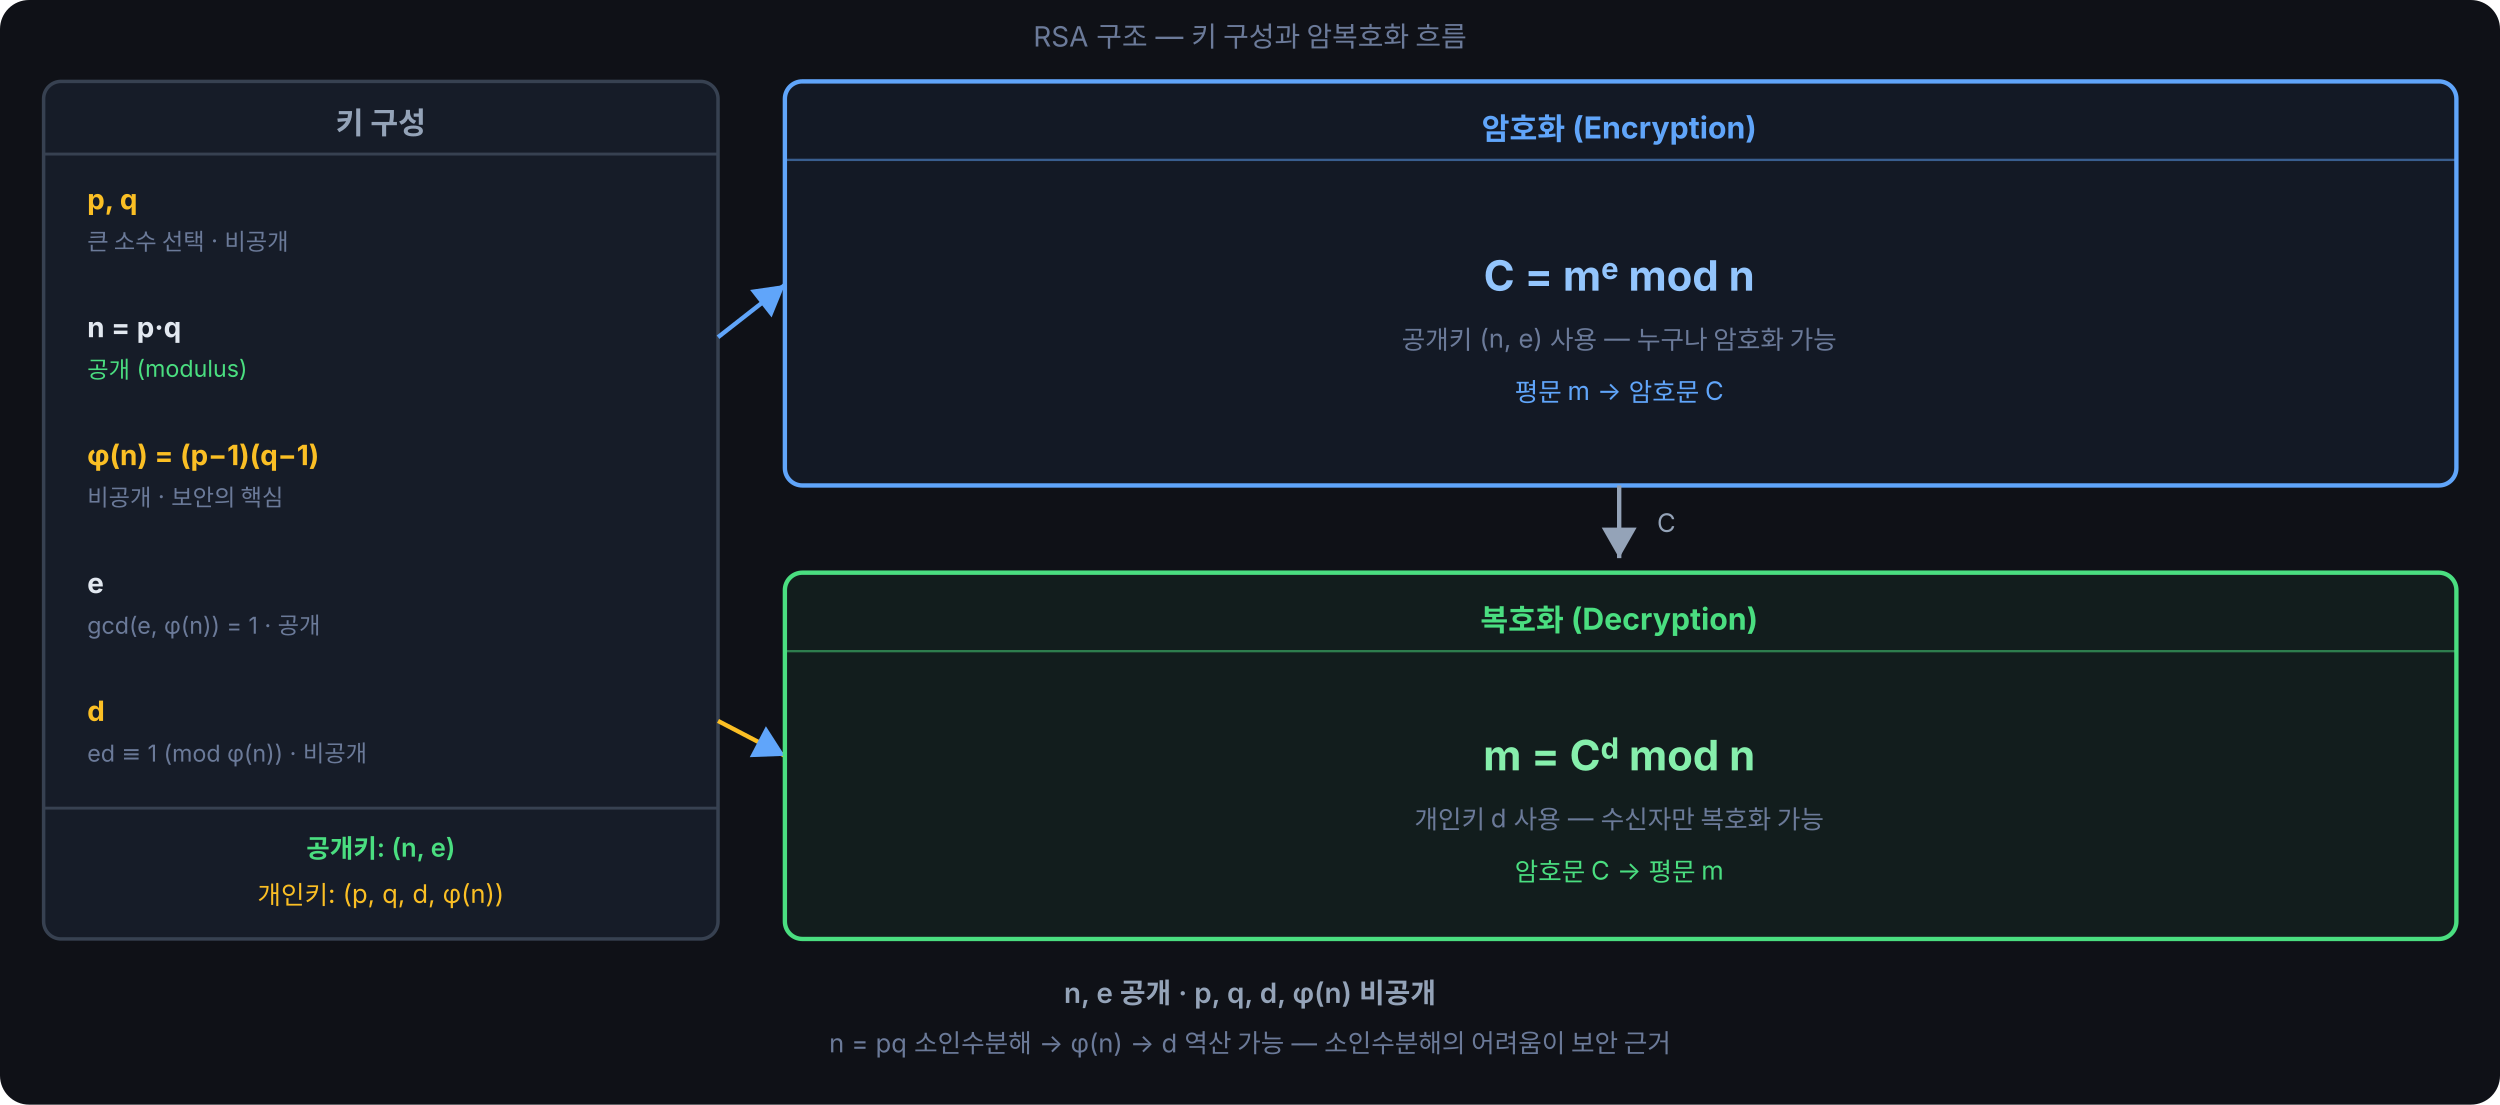
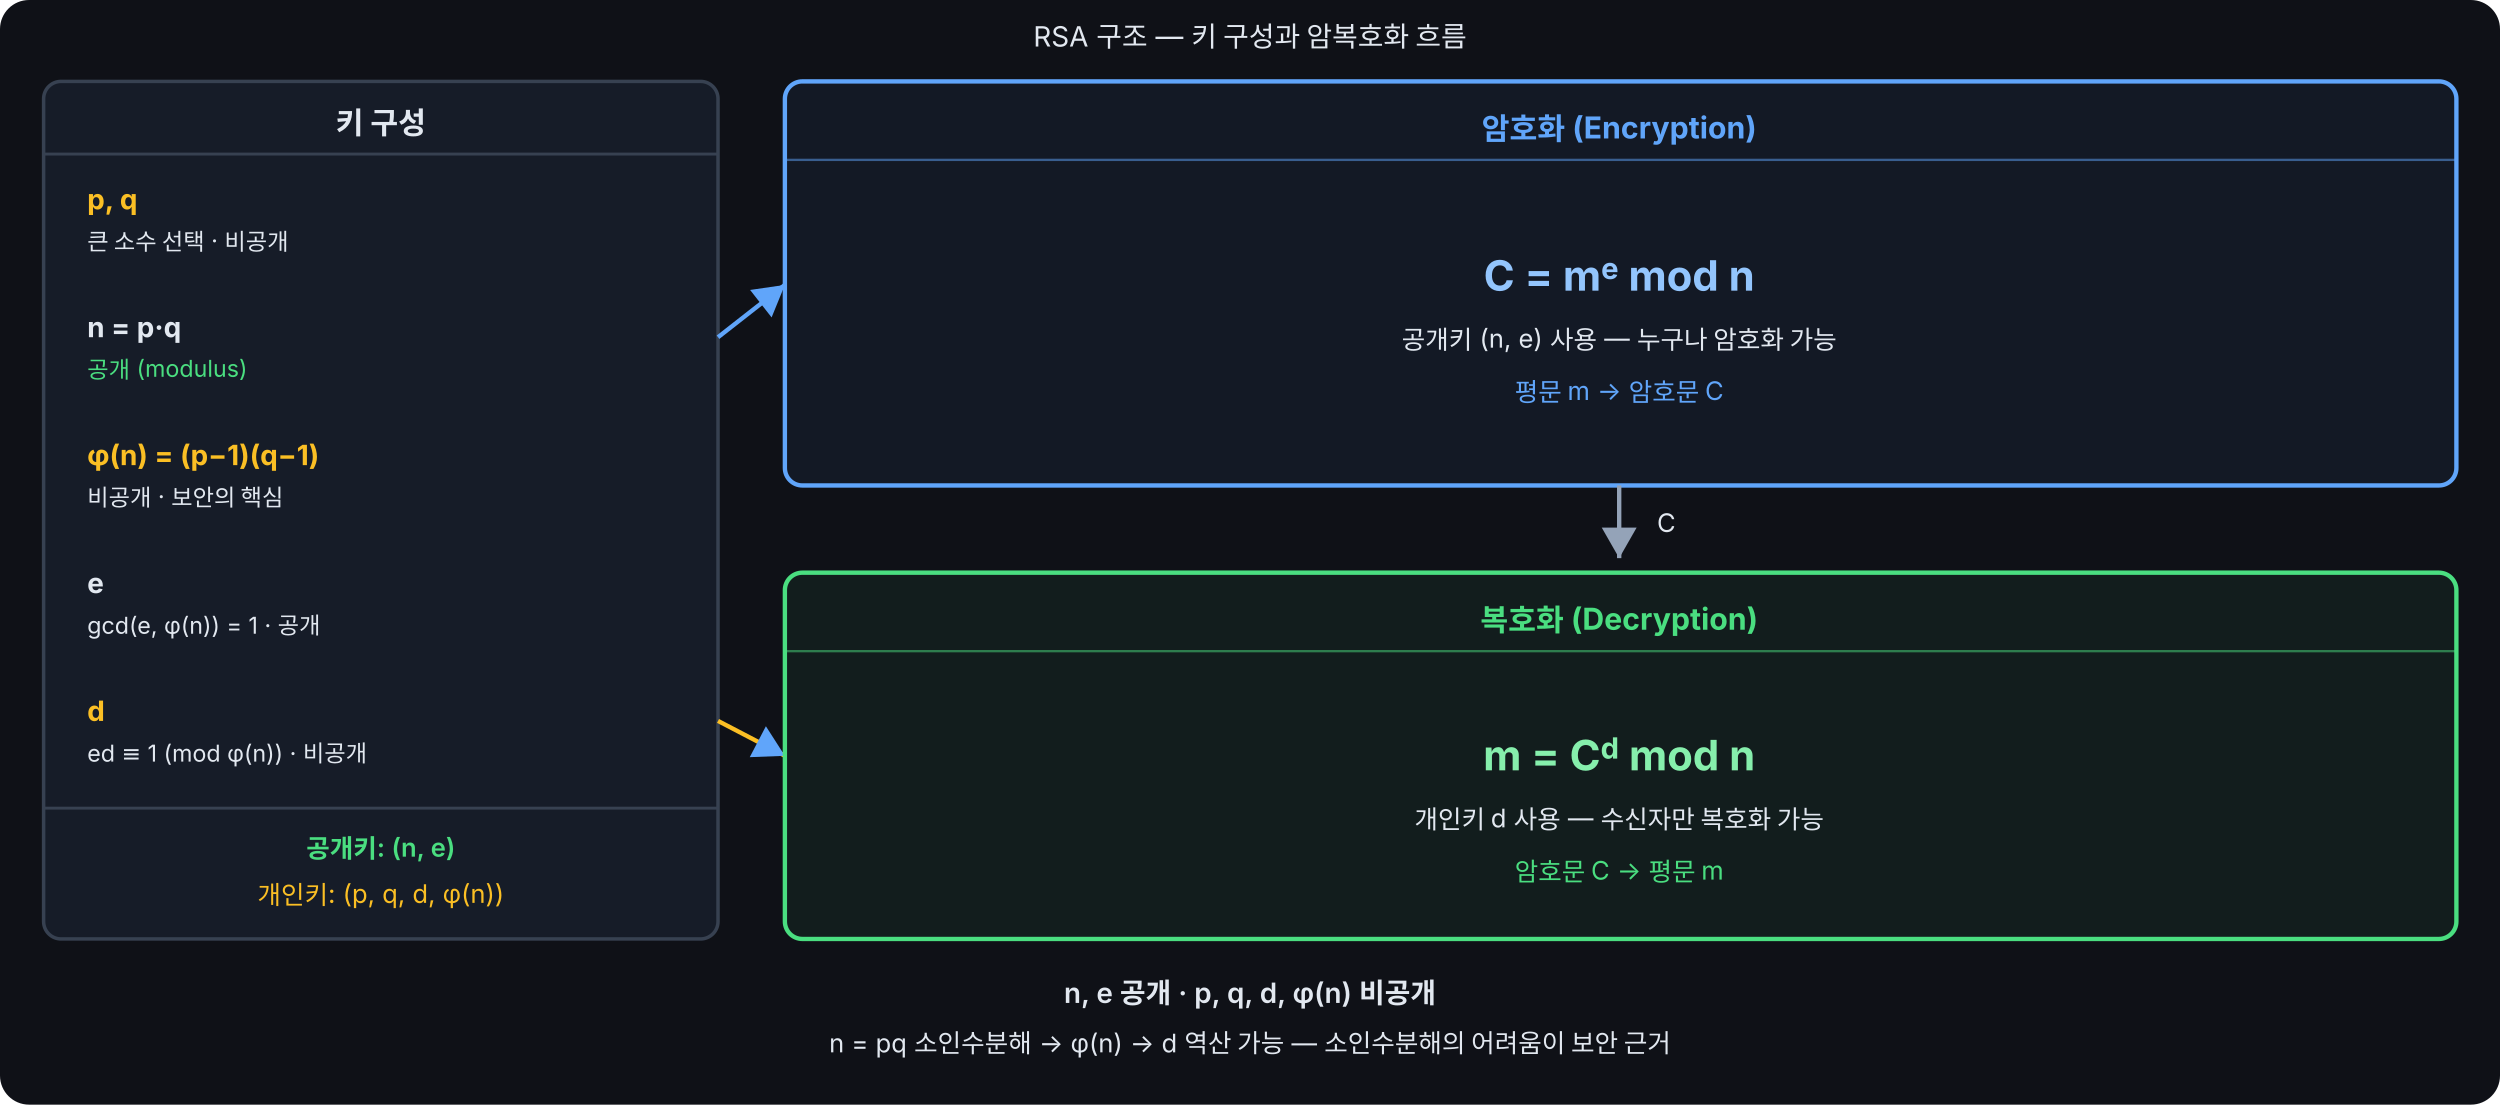
<svg xmlns="http://www.w3.org/2000/svg" viewBox="0 0 860 380" width="1290" height="570">
  <rect width="860" height="380" fill="#0f1117" rx="10" />
-   <text x="430" y="16" text-anchor="middle" font-family="system-ui,-apple-system,sans-serif" font-size="9.6" fill="#6b7a99">RSA 구조 — 키 구성과 암복호화 흐름</text>
+   <text x="430" y="16" text-anchor="middle" font-family="system-ui,-apple-system,sans-serif" font-size="9.6" fill="#e2e8f0">RSA 구조 — 키 구성과 암복호화 흐름</text>
  <defs>
    <marker id="arr-blue" markerWidth="8" markerHeight="8" refX="7" refY="4" orient="auto">
      <polygon points="0,0 7,4 0,8" fill="#60a5fa" />
    </marker>
    <marker id="arr-gray" markerWidth="8" markerHeight="8" refX="7" refY="4" orient="auto">
      <polygon points="0,0 7,4 0,8" fill="#94a3b8" />
    </marker>
  </defs>
  <rect x="15" y="28" width="232" height="295" rx="6" fill="rgba(30,41,59,0.5)" stroke="#374151" stroke-width="1.2" />
-   <text x="131" y="46" text-anchor="middle" font-family="system-ui,-apple-system,sans-serif" font-size="10.4" font-weight="700" fill="#94a3b8">키 구성</text>
+   <text x="131" y="46" text-anchor="middle" font-family="system-ui,-apple-system,sans-serif" font-size="10.4" font-weight="700" fill="#e2e8f0">키 구성</text>
  <line x1="15" y1="53" x2="247" y2="53" stroke="#374151" stroke-width="1" />
  <text x="30" y="72" font-family="system-ui,-apple-system,sans-serif" font-size="9.6" font-weight="700" fill="#fbbf24">p, q</text>
-   <text x="30" y="86" font-family="system-ui,-apple-system,sans-serif" font-size="8" fill="#6b7a99">큰 소수 선택 · 비공개</text>
+   <text x="30" y="86" font-family="system-ui,-apple-system,sans-serif" font-size="8" fill="#e2e8f0">큰 소수 선택 · 비공개</text>
  <text x="30" y="116" font-family="system-ui,-apple-system,sans-serif" font-size="9.6" font-weight="700" fill="#e2e8f0">n = p·q</text>
  <text x="30" y="130" font-family="system-ui,-apple-system,sans-serif" font-size="8" fill="#4ade80">공개 (modulus)</text>
  <text x="30" y="160" font-family="system-ui,-apple-system,sans-serif" font-size="9.6" font-weight="700" fill="#fbbf24">φ(n) = (p−1)(q−1)</text>
-   <text x="30" y="174" font-family="system-ui,-apple-system,sans-serif" font-size="8" fill="#6b7a99">비공개 · 보안의 핵심</text>
+   <text x="30" y="174" font-family="system-ui,-apple-system,sans-serif" font-size="8" fill="#e2e8f0">비공개 · 보안의 핵심</text>
  <text x="30" y="204" font-family="system-ui,-apple-system,sans-serif" font-size="9.6" font-weight="700" fill="#e2e8f0">e</text>
-   <text x="30" y="218" font-family="system-ui,-apple-system,sans-serif" font-size="8" fill="#6b7a99">gcd(e, φ(n)) = 1 · 공개</text>
+   <text x="30" y="218" font-family="system-ui,-apple-system,sans-serif" font-size="8" fill="#e2e8f0">gcd(e, φ(n)) = 1 · 공개</text>
  <text x="30" y="248" font-family="system-ui,-apple-system,sans-serif" font-size="9.6" font-weight="700" fill="#fbbf24">d</text>
-   <text x="30" y="262" font-family="system-ui,-apple-system,sans-serif" font-size="8" fill="#6b7a99">ed ≡ 1 (mod φ(n)) · 비공개</text>
+   <text x="30" y="262" font-family="system-ui,-apple-system,sans-serif" font-size="8" fill="#e2e8f0">ed ≡ 1 (mod φ(n)) · 비공개</text>
  <line x1="15" y1="278" x2="247" y2="278" stroke="#374151" stroke-width="1" />
  <text x="131" y="295" text-anchor="middle" font-family="system-ui,-apple-system,sans-serif" font-size="8.8" font-weight="600" fill="#4ade80">공개키: (n, e)</text>
  <text x="131" y="311" text-anchor="middle" font-family="system-ui,-apple-system,sans-serif" font-size="8.8" fill="#fbbf24">개인키: (p, q, d, φ(n))</text>
  <line x1="247" y1="116" x2="270" y2="98" stroke="#60a5fa" stroke-width="1.5" marker-end="url(#arr-blue)" />
  <line x1="247" y1="248" x2="270" y2="260" stroke="#fbbf24" stroke-width="1.5" marker-end="url(#arr-blue)" />
  <rect x="270" y="28" width="575" height="139" rx="6" fill="rgba(96,165,250,0.06)" stroke="#60a5fa" stroke-width="1.5" />
  <text x="557" y="48" text-anchor="middle" font-family="system-ui,-apple-system,sans-serif" font-size="10.4" font-weight="700" fill="#60a5fa">암호화 (Encryption)</text>
  <line x1="270" y1="55" x2="845" y2="55" stroke="#60a5fa" stroke-width="0.8" stroke-opacity="0.5" />
  <text x="557" y="100" text-anchor="middle" font-family="system-ui,-apple-system,sans-serif" font-size="14.4" font-weight="700" fill="#93c5fd">C = m<tspan baseline-shift="super" font-size="70%">e</tspan>  mod n</text>
-   <text x="557" y="120" text-anchor="middle" font-family="system-ui,-apple-system,sans-serif" font-size="8.8" fill="#6b7a99">공개키 (n, e) 사용 — 누구나 암호화 가능</text>
+   <text x="557" y="120" text-anchor="middle" font-family="system-ui,-apple-system,sans-serif" font-size="8.8" fill="#e2e8f0">공개키 (n, e) 사용 — 누구나 암호화 가능</text>
  <text x="557" y="138" text-anchor="middle" font-family="system-ui,-apple-system,sans-serif" font-size="8.8" fill="#60a5fa">평문 m  →  암호문 C</text>
  <line x1="557" y1="167" x2="557" y2="192" stroke="#94a3b8" stroke-width="1.5" marker-end="url(#arr-gray)" />
-   <text x="570" y="183" font-family="system-ui,-apple-system,sans-serif" font-size="8.8" fill="#94a3b8">C</text>
+   <text x="570" y="183" font-family="system-ui,-apple-system,sans-serif" font-size="8.8" fill="#e2e8f0">C</text>
  <rect x="270" y="197" width="575" height="126" rx="6" fill="rgba(74,222,128,0.06)" stroke="#4ade80" stroke-width="1.5" />
  <text x="557" y="217" text-anchor="middle" font-family="system-ui,-apple-system,sans-serif" font-size="10.4" font-weight="700" fill="#4ade80">복호화 (Decryption)</text>
  <line x1="270" y1="224" x2="845" y2="224" stroke="#4ade80" stroke-width="0.8" stroke-opacity="0.5" />
  <text x="557" y="265" text-anchor="middle" font-family="system-ui,-apple-system,sans-serif" font-size="14.4" font-weight="700" fill="#86efac">m = C<tspan baseline-shift="super" font-size="70%">d</tspan>  mod n</text>
-   <text x="557" y="285" text-anchor="middle" font-family="system-ui,-apple-system,sans-serif" font-size="8.8" fill="#6b7a99">개인키 d 사용 — 수신자만 복호화 가능</text>
+   <text x="557" y="285" text-anchor="middle" font-family="system-ui,-apple-system,sans-serif" font-size="8.8" fill="#e2e8f0">개인키 d 사용 — 수신자만 복호화 가능</text>
  <text x="557" y="303" text-anchor="middle" font-family="system-ui,-apple-system,sans-serif" font-size="8.8" fill="#4ade80">암호문 C  →  평문 m</text>
-   <text x="430" y="345" text-anchor="middle" font-family="system-ui,-apple-system,sans-serif" font-size="9.6" font-weight="600" fill="#94a3b8">n, e 공개  ·  p, q, d, φ(n) 비공개</text>
-   <text x="430" y="362" text-anchor="middle" font-family="system-ui,-apple-system,sans-serif" font-size="8.8" fill="#6b7a99">n = pq 소인수분해 → φ(n) → d 역산 가능  — 소인수분해의 어려움이 보안 근거</text>
+   <text x="430" y="345" text-anchor="middle" font-family="system-ui,-apple-system,sans-serif" font-size="9.6" font-weight="600" fill="#e2e8f0">n, e 공개  ·  p, q, d, φ(n) 비공개</text>
+   <text x="430" y="362" text-anchor="middle" font-family="system-ui,-apple-system,sans-serif" font-size="8.8" fill="#e2e8f0">n = pq 소인수분해 → φ(n) → d 역산 가능  — 소인수분해의 어려움이 보안 근거</text>
</svg>
